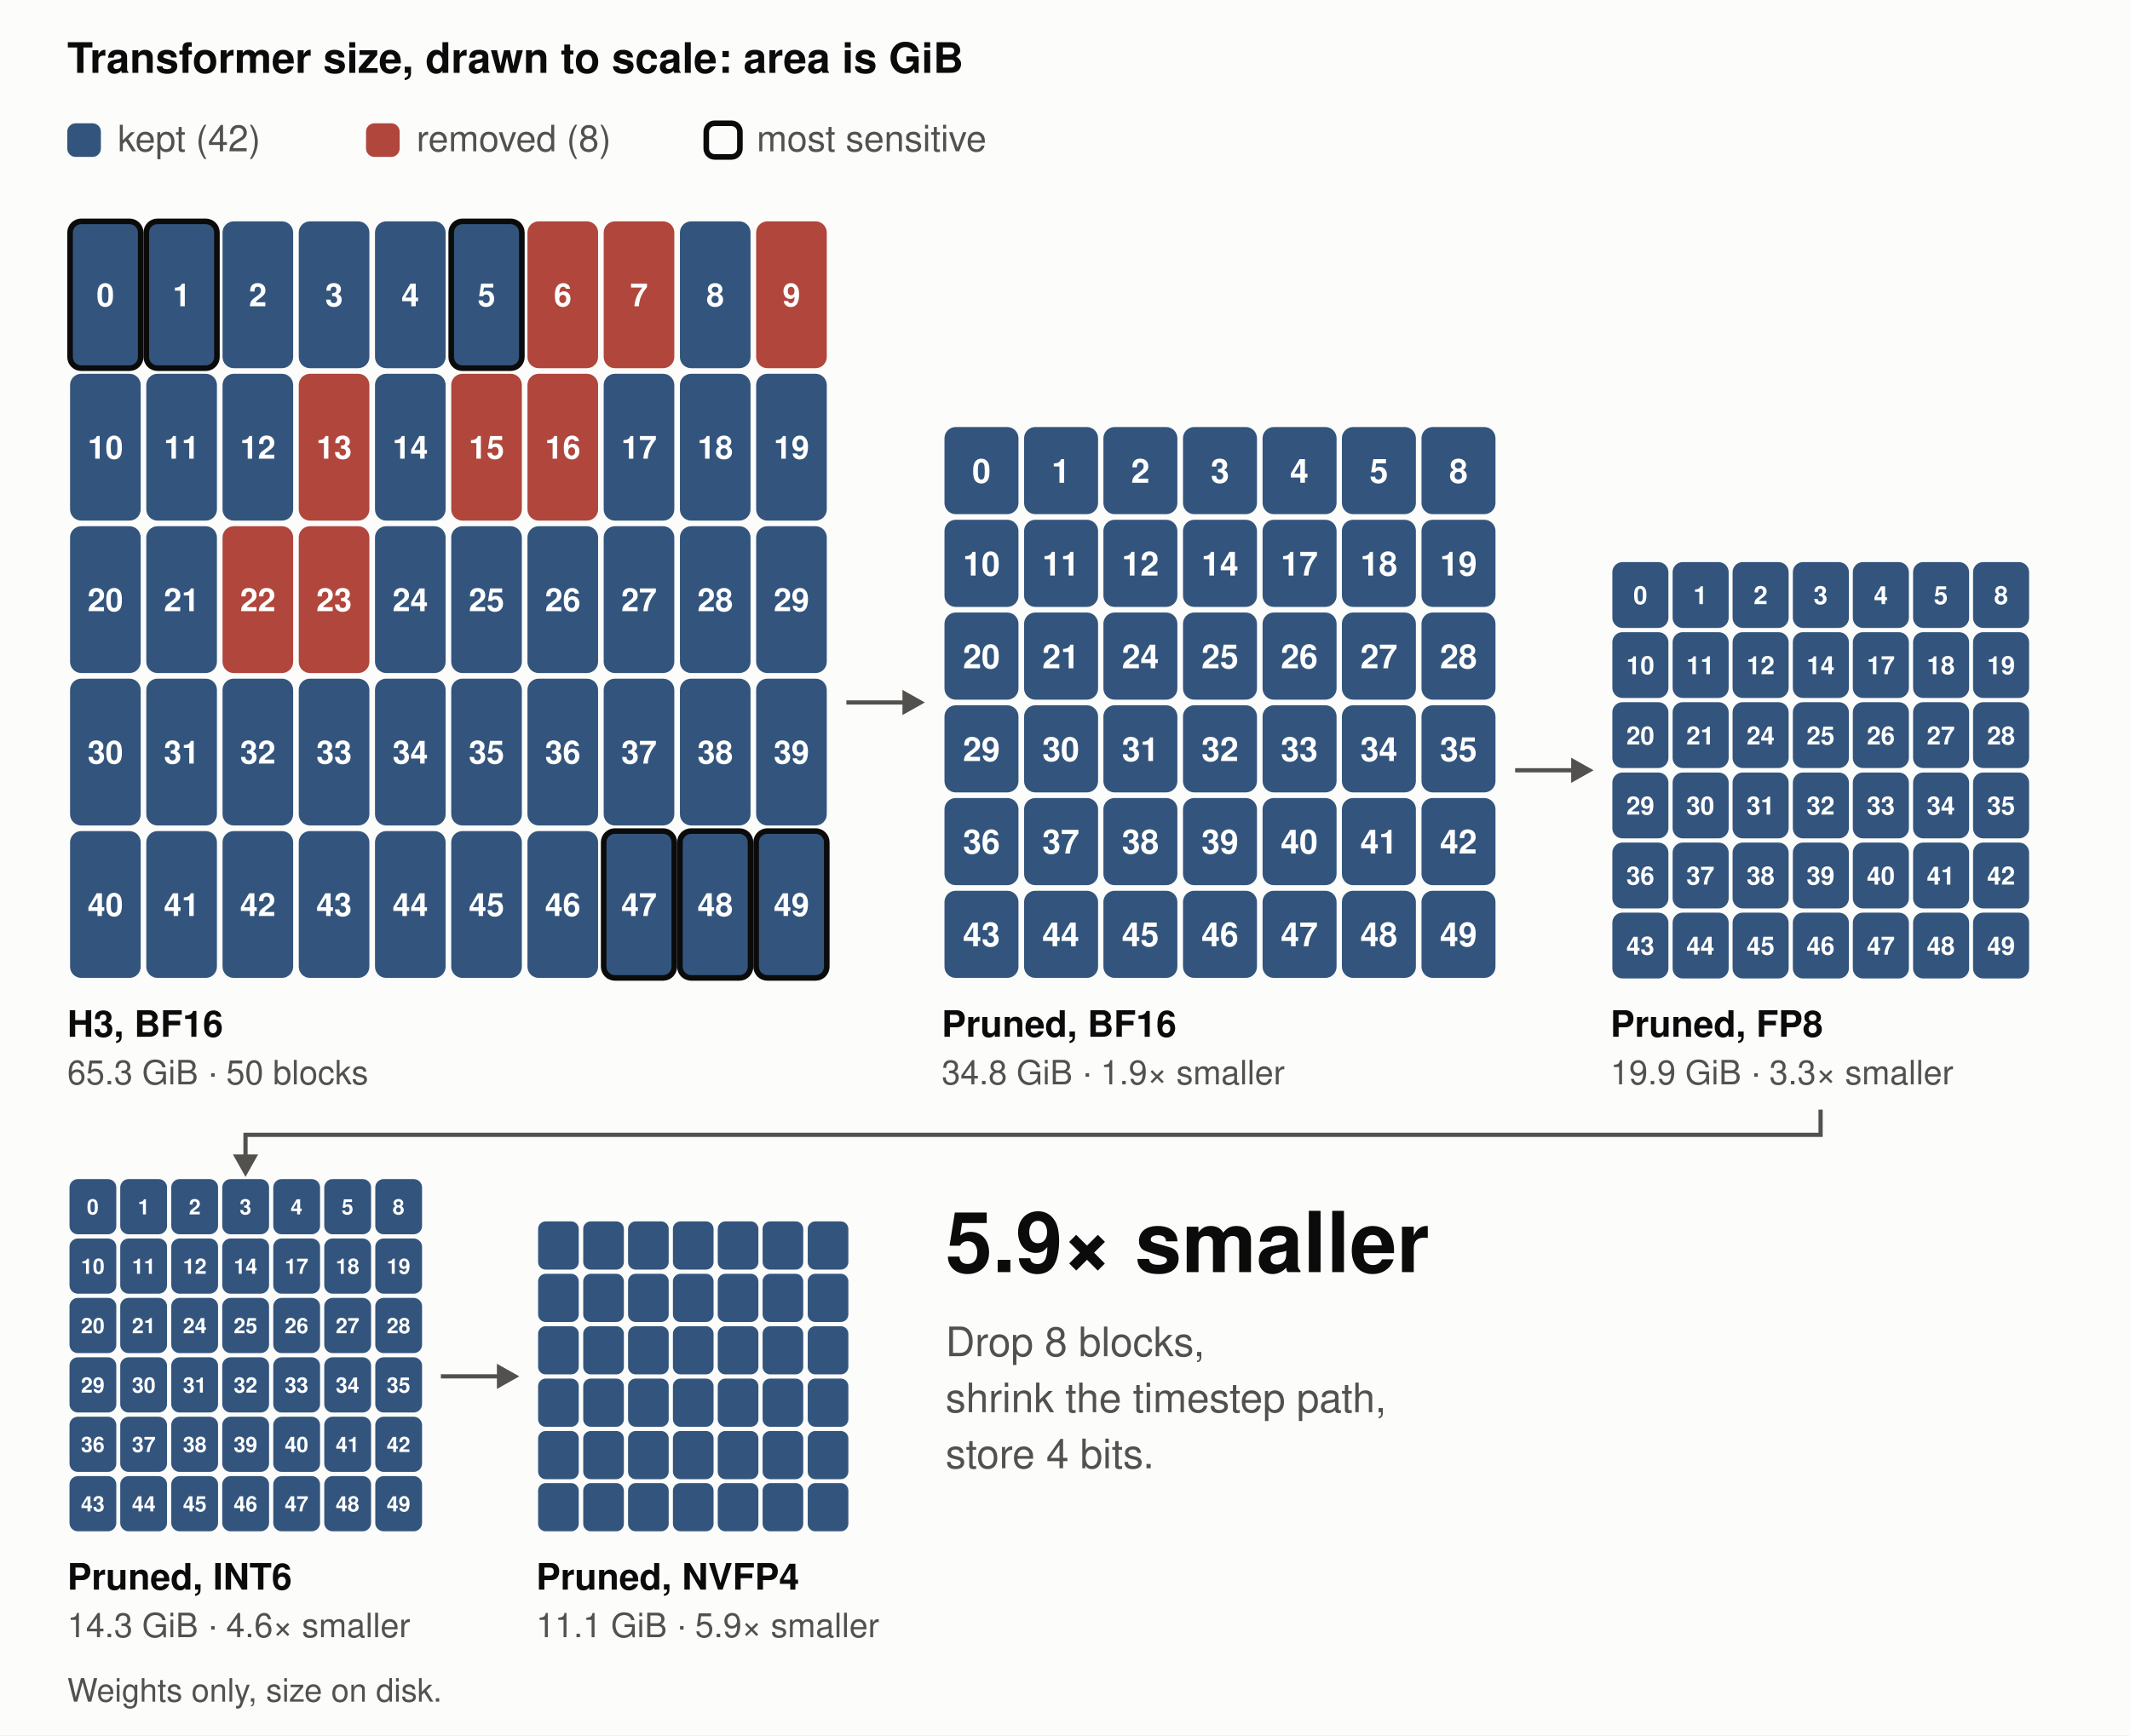
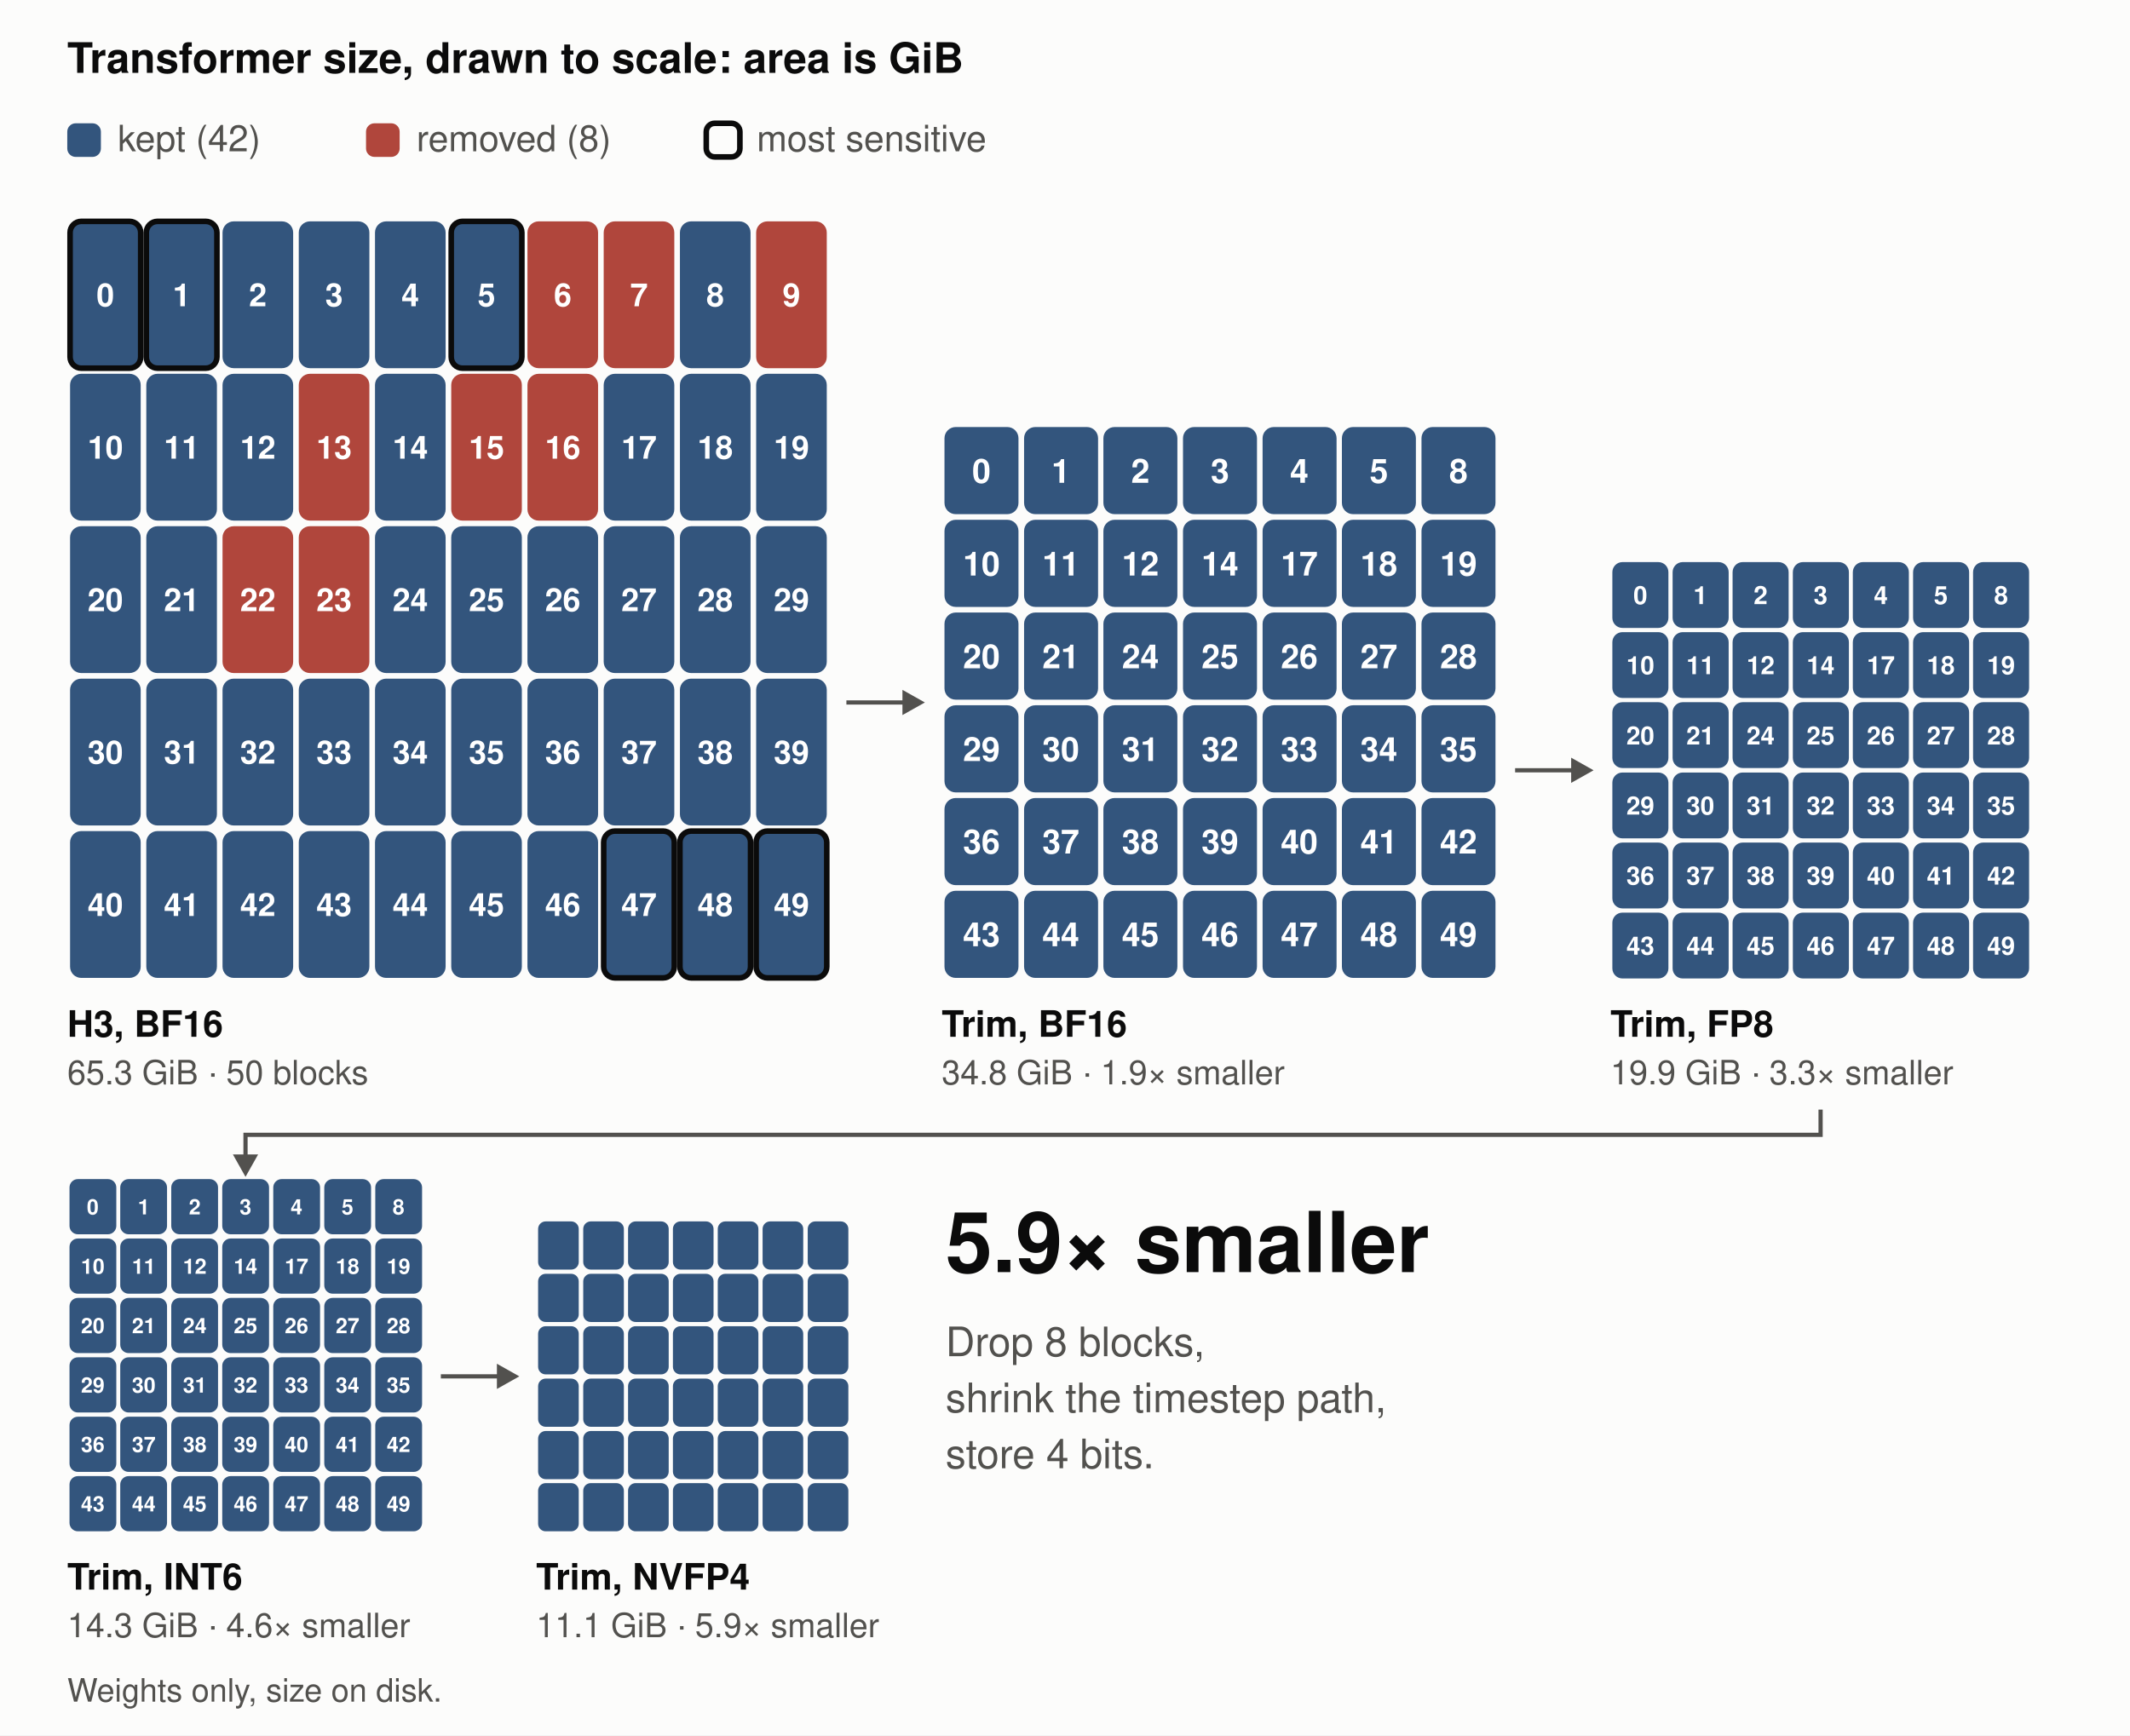
<svg xmlns="http://www.w3.org/2000/svg" width="760" height="619.286" viewBox="0 0 760 619.286" role="img" aria-labelledby="t d">
  <style>
  .bg{fill:#fcfcfb} .t1{fill:#0b0b0b} .t2{fill:#52514e} .grid{stroke:#e4e3de} .axis{stroke:#9b9a95}
  .s1{fill:#33557d} .s2{fill:#b86a3c} .s3{fill:#b5afa5} .drop{fill:#b0463c} .ref{stroke:#52514e}
  .gap{stroke:#fcfcfb} .on{fill:#ffffff} .on3{fill:#0b0b0b} .est{fill:none;stroke:#52514e}
  .ring{fill:none;stroke:#0b0b0b}
  text{font-family:-apple-system,BlinkMacSystemFont,"Segoe UI",Helvetica,Arial,sans-serif}
  @media (prefers-color-scheme: dark){
    .bg{fill:#1a1a19} .t1{fill:#ffffff} .t2{fill:#c3c2b7} .grid{stroke:#2e2e2c} .axis{stroke:#6b6a66}
    .s1{fill:#7393bb} .s2{fill:#c27448} .s3{fill:#69655e} .drop{fill:#c9605a} .ref{stroke:#c3c2b7}
    .gap{stroke:#1a1a19} .on{fill:#0b0b0b} .on3{fill:#ffffff} .est{fill:none;stroke:#c3c2b7}
    .ring{fill:none;stroke:#ffffff}
  }
</style>
  <rect class="bg" width="760" height="619.286" />
  <text class="t1" x="24" y="26" font-size="15" font-weight="700">Transformer size, drawn to scale: area is GiB</text>
  <rect class="s1" x="24" y="44" width="12" height="12" rx="3" />
  <text class="t2" x="42" y="54" font-size="13">kept (42)</text>
  <rect class="drop" x="130.6" y="44" width="12" height="12" rx="3" />
  <text class="t2" x="148.6" y="54" font-size="13">removed (8)</text>
  <rect class="ring" x="252" y="44" width="12" height="12" rx="3" stroke-width="2" />
  <text class="t2" x="270.0" y="54" font-size="13">most sensitive</text>
  <g>
    <rect class="s1" x="25.0" y="79.0" width="25.2" height="52.4" rx="4.0" />
    <text class="on" x="37.6" y="109.3" font-size="11.4" font-weight="600" text-anchor="middle">0</text>
    <rect class="ring" x="25.0" y="79.0" width="25.2" height="52.4" rx="4" stroke-width="2" />
    <rect class="s1" x="52.2" y="79.0" width="25.2" height="52.4" rx="4.0" />
    <text class="on" x="64.8" y="109.3" font-size="11.4" font-weight="600" text-anchor="middle">1</text>
    <rect class="ring" x="52.2" y="79.0" width="25.2" height="52.4" rx="4" stroke-width="2" />
    <rect class="s1" x="79.4" y="79.0" width="25.2" height="52.4" rx="4.0" />
    <text class="on" x="92.0" y="109.3" font-size="11.4" font-weight="600" text-anchor="middle">2</text>
    <rect class="s1" x="106.6" y="79.0" width="25.2" height="52.4" rx="4.0" />
    <text class="on" x="119.2" y="109.3" font-size="11.4" font-weight="600" text-anchor="middle">3</text>
    <rect class="s1" x="133.8" y="79.0" width="25.2" height="52.4" rx="4.0" />
    <text class="on" x="146.4" y="109.3" font-size="11.4" font-weight="600" text-anchor="middle">4</text>
    <rect class="s1" x="161.0" y="79.0" width="25.2" height="52.4" rx="4.0" />
    <text class="on" x="173.6" y="109.3" font-size="11.4" font-weight="600" text-anchor="middle">5</text>
    <rect class="ring" x="161.0" y="79.0" width="25.2" height="52.4" rx="4" stroke-width="2" />
    <rect class="drop" x="188.2" y="79.0" width="25.2" height="52.4" rx="4.0" />
    <text class="on" x="200.8" y="109.3" font-size="11.4" font-weight="600" text-anchor="middle">6</text>
    <rect class="drop" x="215.4" y="79.0" width="25.2" height="52.4" rx="4.0" />
    <text class="on" x="228.0" y="109.3" font-size="11.4" font-weight="600" text-anchor="middle">7</text>
    <rect class="s1" x="242.6" y="79.0" width="25.2" height="52.4" rx="4.0" />
    <text class="on" x="255.2" y="109.3" font-size="11.4" font-weight="600" text-anchor="middle">8</text>
    <rect class="drop" x="269.8" y="79.0" width="25.2" height="52.4" rx="4.0" />
    <text class="on" x="282.4" y="109.3" font-size="11.4" font-weight="600" text-anchor="middle">9</text>
    <rect class="s1" x="25.0" y="133.4" width="25.2" height="52.4" rx="4.0" />
    <text class="on" x="37.6" y="163.7" font-size="11.4" font-weight="600" text-anchor="middle">10</text>
    <rect class="s1" x="52.2" y="133.4" width="25.2" height="52.4" rx="4.0" />
    <text class="on" x="64.8" y="163.7" font-size="11.4" font-weight="600" text-anchor="middle">11</text>
    <rect class="s1" x="79.4" y="133.4" width="25.2" height="52.4" rx="4.0" />
    <text class="on" x="92.0" y="163.7" font-size="11.4" font-weight="600" text-anchor="middle">12</text>
    <rect class="drop" x="106.6" y="133.4" width="25.2" height="52.4" rx="4.0" />
    <text class="on" x="119.2" y="163.7" font-size="11.4" font-weight="600" text-anchor="middle">13</text>
    <rect class="s1" x="133.8" y="133.4" width="25.2" height="52.4" rx="4.0" />
    <text class="on" x="146.4" y="163.7" font-size="11.4" font-weight="600" text-anchor="middle">14</text>
    <rect class="drop" x="161.0" y="133.4" width="25.2" height="52.4" rx="4.0" />
    <text class="on" x="173.6" y="163.7" font-size="11.4" font-weight="600" text-anchor="middle">15</text>
    <rect class="drop" x="188.2" y="133.4" width="25.2" height="52.4" rx="4.0" />
    <text class="on" x="200.8" y="163.7" font-size="11.4" font-weight="600" text-anchor="middle">16</text>
    <rect class="s1" x="215.4" y="133.4" width="25.2" height="52.4" rx="4.0" />
    <text class="on" x="228.0" y="163.7" font-size="11.4" font-weight="600" text-anchor="middle">17</text>
    <rect class="s1" x="242.6" y="133.4" width="25.2" height="52.4" rx="4.0" />
    <text class="on" x="255.2" y="163.7" font-size="11.4" font-weight="600" text-anchor="middle">18</text>
    <rect class="s1" x="269.8" y="133.4" width="25.2" height="52.4" rx="4.0" />
    <text class="on" x="282.4" y="163.7" font-size="11.4" font-weight="600" text-anchor="middle">19</text>
    <rect class="s1" x="25.0" y="187.8" width="25.2" height="52.4" rx="4.0" />
    <text class="on" x="37.6" y="218.1" font-size="11.4" font-weight="600" text-anchor="middle">20</text>
    <rect class="s1" x="52.2" y="187.8" width="25.2" height="52.4" rx="4.0" />
    <text class="on" x="64.8" y="218.1" font-size="11.4" font-weight="600" text-anchor="middle">21</text>
    <rect class="drop" x="79.4" y="187.8" width="25.2" height="52.4" rx="4.0" />
    <text class="on" x="92.0" y="218.1" font-size="11.4" font-weight="600" text-anchor="middle">22</text>
    <rect class="drop" x="106.6" y="187.8" width="25.2" height="52.4" rx="4.0" />
    <text class="on" x="119.2" y="218.1" font-size="11.4" font-weight="600" text-anchor="middle">23</text>
    <rect class="s1" x="133.8" y="187.8" width="25.2" height="52.4" rx="4.0" />
    <text class="on" x="146.4" y="218.1" font-size="11.4" font-weight="600" text-anchor="middle">24</text>
    <rect class="s1" x="161.0" y="187.8" width="25.2" height="52.4" rx="4.0" />
    <text class="on" x="173.6" y="218.1" font-size="11.4" font-weight="600" text-anchor="middle">25</text>
    <rect class="s1" x="188.2" y="187.8" width="25.2" height="52.4" rx="4.0" />
    <text class="on" x="200.8" y="218.1" font-size="11.4" font-weight="600" text-anchor="middle">26</text>
    <rect class="s1" x="215.4" y="187.8" width="25.2" height="52.4" rx="4.0" />
    <text class="on" x="228.0" y="218.1" font-size="11.4" font-weight="600" text-anchor="middle">27</text>
    <rect class="s1" x="242.6" y="187.8" width="25.2" height="52.4" rx="4.0" />
    <text class="on" x="255.2" y="218.1" font-size="11.4" font-weight="600" text-anchor="middle">28</text>
    <rect class="s1" x="269.8" y="187.8" width="25.2" height="52.4" rx="4.0" />
    <text class="on" x="282.4" y="218.1" font-size="11.4" font-weight="600" text-anchor="middle">29</text>
    <rect class="s1" x="25.0" y="242.2" width="25.2" height="52.4" rx="4.0" />
    <text class="on" x="37.6" y="272.5" font-size="11.4" font-weight="600" text-anchor="middle">30</text>
    <rect class="s1" x="52.2" y="242.2" width="25.2" height="52.4" rx="4.0" />
    <text class="on" x="64.8" y="272.5" font-size="11.4" font-weight="600" text-anchor="middle">31</text>
    <rect class="s1" x="79.4" y="242.2" width="25.2" height="52.4" rx="4.0" />
    <text class="on" x="92.0" y="272.5" font-size="11.4" font-weight="600" text-anchor="middle">32</text>
    <rect class="s1" x="106.6" y="242.2" width="25.2" height="52.4" rx="4.0" />
    <text class="on" x="119.2" y="272.5" font-size="11.4" font-weight="600" text-anchor="middle">33</text>
    <rect class="s1" x="133.8" y="242.2" width="25.2" height="52.4" rx="4.0" />
    <text class="on" x="146.4" y="272.5" font-size="11.4" font-weight="600" text-anchor="middle">34</text>
    <rect class="s1" x="161.0" y="242.2" width="25.2" height="52.4" rx="4.0" />
    <text class="on" x="173.6" y="272.5" font-size="11.4" font-weight="600" text-anchor="middle">35</text>
    <rect class="s1" x="188.2" y="242.2" width="25.2" height="52.4" rx="4.0" />
    <text class="on" x="200.8" y="272.5" font-size="11.4" font-weight="600" text-anchor="middle">36</text>
    <rect class="s1" x="215.4" y="242.2" width="25.2" height="52.4" rx="4.0" />
    <text class="on" x="228.0" y="272.5" font-size="11.4" font-weight="600" text-anchor="middle">37</text>
    <rect class="s1" x="242.6" y="242.2" width="25.2" height="52.4" rx="4.0" />
    <text class="on" x="255.2" y="272.5" font-size="11.4" font-weight="600" text-anchor="middle">38</text>
    <rect class="s1" x="269.8" y="242.2" width="25.2" height="52.4" rx="4.0" />
    <text class="on" x="282.4" y="272.5" font-size="11.4" font-weight="600" text-anchor="middle">39</text>
    <rect class="s1" x="25.0" y="296.6" width="25.2" height="52.4" rx="4.0" />
    <text class="on" x="37.6" y="326.9" font-size="11.4" font-weight="600" text-anchor="middle">40</text>
    <rect class="s1" x="52.2" y="296.6" width="25.2" height="52.4" rx="4.0" />
    <text class="on" x="64.8" y="326.9" font-size="11.4" font-weight="600" text-anchor="middle">41</text>
    <rect class="s1" x="79.4" y="296.6" width="25.2" height="52.4" rx="4.0" />
    <text class="on" x="92.0" y="326.9" font-size="11.4" font-weight="600" text-anchor="middle">42</text>
    <rect class="s1" x="106.6" y="296.6" width="25.2" height="52.4" rx="4.0" />
    <text class="on" x="119.2" y="326.9" font-size="11.4" font-weight="600" text-anchor="middle">43</text>
    <rect class="s1" x="133.8" y="296.6" width="25.2" height="52.4" rx="4.0" />
    <text class="on" x="146.4" y="326.9" font-size="11.4" font-weight="600" text-anchor="middle">44</text>
    <rect class="s1" x="161.0" y="296.6" width="25.2" height="52.4" rx="4.0" />
    <text class="on" x="173.6" y="326.9" font-size="11.4" font-weight="600" text-anchor="middle">45</text>
    <rect class="s1" x="188.2" y="296.6" width="25.2" height="52.4" rx="4.0" />
    <text class="on" x="200.8" y="326.9" font-size="11.4" font-weight="600" text-anchor="middle">46</text>
    <rect class="s1" x="215.4" y="296.6" width="25.2" height="52.4" rx="4.0" />
    <text class="on" x="228.0" y="326.9" font-size="11.4" font-weight="600" text-anchor="middle">47</text>
    <rect class="ring" x="215.4" y="296.6" width="25.2" height="52.4" rx="4" stroke-width="2" />
    <rect class="s1" x="242.6" y="296.6" width="25.2" height="52.4" rx="4.0" />
    <text class="on" x="255.2" y="326.9" font-size="11.4" font-weight="600" text-anchor="middle">48</text>
    <rect class="ring" x="242.6" y="296.6" width="25.2" height="52.4" rx="4" stroke-width="2" />
    <rect class="s1" x="269.8" y="296.6" width="25.2" height="52.4" rx="4.0" />
    <text class="on" x="282.4" y="326.9" font-size="11.4" font-weight="600" text-anchor="middle">49</text>
    <rect class="ring" x="269.8" y="296.6" width="25.2" height="52.4" rx="4" stroke-width="2" />
  </g>
  <text class="t1" x="24.0" y="370.0" font-size="13" font-weight="600">H3, BF16</text>
  <text class="t2" x="24.0" y="387.0" font-size="12">65.3 GiB · 50 blocks</text>
  <line class="ref" x1="302.0" x2="323.0" y1="250.7" y2="250.7" stroke-width="1.5" />
  <path class="t2" d="M330.0 250.7 l-8 -4.5 v9 z" />
  <g>
    <rect class="s1" x="337.0" y="152.4" width="26.4" height="31.1" rx="4.0" />
    <text class="on" x="350.2" y="172.3" font-size="11.9" font-weight="600" text-anchor="middle">0</text>
    <rect class="s1" x="365.4" y="152.4" width="26.4" height="31.1" rx="4.0" />
    <text class="on" x="378.5" y="172.3" font-size="11.9" font-weight="600" text-anchor="middle">1</text>
    <rect class="s1" x="393.7" y="152.4" width="26.4" height="31.1" rx="4.0" />
    <text class="on" x="406.9" y="172.3" font-size="11.9" font-weight="600" text-anchor="middle">2</text>
    <rect class="s1" x="422.1" y="152.4" width="26.4" height="31.1" rx="4.0" />
    <text class="on" x="435.3" y="172.3" font-size="11.9" font-weight="600" text-anchor="middle">3</text>
    <rect class="s1" x="450.5" y="152.4" width="26.4" height="31.1" rx="4.0" />
    <text class="on" x="463.6" y="172.3" font-size="11.9" font-weight="600" text-anchor="middle">4</text>
    <rect class="s1" x="478.8" y="152.4" width="26.4" height="31.1" rx="4.0" />
    <text class="on" x="492.0" y="172.3" font-size="11.9" font-weight="600" text-anchor="middle">5</text>
    <rect class="s1" x="507.2" y="152.4" width="26.4" height="31.1" rx="4.0" />
    <text class="on" x="520.4" y="172.3" font-size="11.9" font-weight="600" text-anchor="middle">8</text>
    <rect class="s1" x="337.0" y="185.5" width="26.4" height="31.1" rx="4.0" />
    <text class="on" x="350.2" y="205.4" font-size="11.9" font-weight="600" text-anchor="middle">10</text>
    <rect class="s1" x="365.4" y="185.5" width="26.4" height="31.1" rx="4.0" />
    <text class="on" x="378.5" y="205.4" font-size="11.9" font-weight="600" text-anchor="middle">11</text>
    <rect class="s1" x="393.7" y="185.5" width="26.4" height="31.1" rx="4.0" />
    <text class="on" x="406.9" y="205.4" font-size="11.9" font-weight="600" text-anchor="middle">12</text>
    <rect class="s1" x="422.1" y="185.5" width="26.4" height="31.1" rx="4.0" />
    <text class="on" x="435.3" y="205.4" font-size="11.9" font-weight="600" text-anchor="middle">14</text>
    <rect class="s1" x="450.5" y="185.5" width="26.4" height="31.1" rx="4.0" />
    <text class="on" x="463.6" y="205.4" font-size="11.9" font-weight="600" text-anchor="middle">17</text>
    <rect class="s1" x="478.8" y="185.5" width="26.4" height="31.1" rx="4.0" />
    <text class="on" x="492.0" y="205.4" font-size="11.9" font-weight="600" text-anchor="middle">18</text>
    <rect class="s1" x="507.2" y="185.5" width="26.4" height="31.1" rx="4.0" />
    <text class="on" x="520.4" y="205.4" font-size="11.9" font-weight="600" text-anchor="middle">19</text>
    <rect class="s1" x="337.0" y="218.6" width="26.4" height="31.1" rx="4.0" />
    <text class="on" x="350.2" y="238.5" font-size="11.9" font-weight="600" text-anchor="middle">20</text>
    <rect class="s1" x="365.4" y="218.6" width="26.4" height="31.1" rx="4.0" />
    <text class="on" x="378.5" y="238.5" font-size="11.9" font-weight="600" text-anchor="middle">21</text>
    <rect class="s1" x="393.7" y="218.6" width="26.4" height="31.1" rx="4.0" />
    <text class="on" x="406.9" y="238.5" font-size="11.9" font-weight="600" text-anchor="middle">24</text>
    <rect class="s1" x="422.1" y="218.6" width="26.4" height="31.1" rx="4.0" />
    <text class="on" x="435.3" y="238.5" font-size="11.9" font-weight="600" text-anchor="middle">25</text>
    <rect class="s1" x="450.5" y="218.6" width="26.4" height="31.1" rx="4.0" />
    <text class="on" x="463.6" y="238.5" font-size="11.9" font-weight="600" text-anchor="middle">26</text>
    <rect class="s1" x="478.8" y="218.6" width="26.4" height="31.1" rx="4.0" />
    <text class="on" x="492.0" y="238.5" font-size="11.9" font-weight="600" text-anchor="middle">27</text>
    <rect class="s1" x="507.2" y="218.6" width="26.4" height="31.1" rx="4.0" />
    <text class="on" x="520.4" y="238.5" font-size="11.9" font-weight="600" text-anchor="middle">28</text>
    <rect class="s1" x="337.0" y="251.7" width="26.4" height="31.1" rx="4.0" />
    <text class="on" x="350.2" y="271.6" font-size="11.9" font-weight="600" text-anchor="middle">29</text>
    <rect class="s1" x="365.4" y="251.7" width="26.4" height="31.1" rx="4.0" />
    <text class="on" x="378.5" y="271.6" font-size="11.9" font-weight="600" text-anchor="middle">30</text>
    <rect class="s1" x="393.7" y="251.7" width="26.4" height="31.1" rx="4.0" />
    <text class="on" x="406.9" y="271.6" font-size="11.9" font-weight="600" text-anchor="middle">31</text>
    <rect class="s1" x="422.1" y="251.7" width="26.4" height="31.1" rx="4.0" />
    <text class="on" x="435.3" y="271.6" font-size="11.9" font-weight="600" text-anchor="middle">32</text>
    <rect class="s1" x="450.5" y="251.7" width="26.4" height="31.1" rx="4.0" />
    <text class="on" x="463.6" y="271.6" font-size="11.9" font-weight="600" text-anchor="middle">33</text>
    <rect class="s1" x="478.8" y="251.7" width="26.4" height="31.1" rx="4.0" />
    <text class="on" x="492.0" y="271.6" font-size="11.9" font-weight="600" text-anchor="middle">34</text>
    <rect class="s1" x="507.2" y="251.7" width="26.4" height="31.1" rx="4.0" />
    <text class="on" x="520.4" y="271.6" font-size="11.9" font-weight="600" text-anchor="middle">35</text>
    <rect class="s1" x="337.0" y="284.8" width="26.4" height="31.1" rx="4.0" />
    <text class="on" x="350.2" y="304.6" font-size="11.9" font-weight="600" text-anchor="middle">36</text>
    <rect class="s1" x="365.4" y="284.8" width="26.4" height="31.1" rx="4.0" />
    <text class="on" x="378.5" y="304.6" font-size="11.9" font-weight="600" text-anchor="middle">37</text>
    <rect class="s1" x="393.7" y="284.8" width="26.4" height="31.1" rx="4.0" />
    <text class="on" x="406.9" y="304.6" font-size="11.9" font-weight="600" text-anchor="middle">38</text>
    <rect class="s1" x="422.1" y="284.8" width="26.4" height="31.1" rx="4.0" />
    <text class="on" x="435.3" y="304.6" font-size="11.9" font-weight="600" text-anchor="middle">39</text>
    <rect class="s1" x="450.5" y="284.8" width="26.4" height="31.1" rx="4.0" />
    <text class="on" x="463.6" y="304.6" font-size="11.9" font-weight="600" text-anchor="middle">40</text>
    <rect class="s1" x="478.8" y="284.8" width="26.4" height="31.1" rx="4.0" />
    <text class="on" x="492.0" y="304.6" font-size="11.9" font-weight="600" text-anchor="middle">41</text>
    <rect class="s1" x="507.2" y="284.8" width="26.4" height="31.1" rx="4.0" />
    <text class="on" x="520.4" y="304.6" font-size="11.9" font-weight="600" text-anchor="middle">42</text>
    <rect class="s1" x="337.0" y="317.9" width="26.4" height="31.1" rx="4.0" />
    <text class="on" x="350.2" y="337.7" font-size="11.9" font-weight="600" text-anchor="middle">43</text>
    <rect class="s1" x="365.4" y="317.9" width="26.4" height="31.1" rx="4.0" />
    <text class="on" x="378.5" y="337.7" font-size="11.9" font-weight="600" text-anchor="middle">44</text>
    <rect class="s1" x="393.7" y="317.9" width="26.4" height="31.1" rx="4.0" />
    <text class="on" x="406.9" y="337.7" font-size="11.9" font-weight="600" text-anchor="middle">45</text>
    <rect class="s1" x="422.1" y="317.9" width="26.4" height="31.1" rx="4.0" />
    <text class="on" x="435.3" y="337.7" font-size="11.9" font-weight="600" text-anchor="middle">46</text>
    <rect class="s1" x="450.5" y="317.9" width="26.4" height="31.1" rx="4.0" />
    <text class="on" x="463.6" y="337.7" font-size="11.9" font-weight="600" text-anchor="middle">47</text>
    <rect class="s1" x="478.8" y="317.9" width="26.4" height="31.1" rx="4.0" />
    <text class="on" x="492.0" y="337.7" font-size="11.9" font-weight="600" text-anchor="middle">48</text>
    <rect class="s1" x="507.2" y="317.9" width="26.4" height="31.1" rx="4.0" />
    <text class="on" x="520.4" y="337.7" font-size="11.9" font-weight="600" text-anchor="middle">49</text>
  </g>
-   <text class="t1" x="336.0" y="370.0" font-size="13" font-weight="600">Pruned, BF16</text>
+   <text class="t1" x="336.0" y="370.0" font-size="13" font-weight="600">Trim, BF16</text>
  <text class="t2" x="336.0" y="387.0" font-size="12">34.8 GiB · 1.9× smaller</text>
  <line class="ref" x1="540.6" x2="561.6" y1="274.9" y2="274.9" stroke-width="1.5" />
  <path class="t2" d="M568.6 274.9 l-8 -4.5 v9 z" />
  <g>
    <rect class="s1" x="575.3" y="200.6" width="20.0" height="23.5" rx="3.6" />
    <text class="on" x="585.3" y="215.6" font-size="9.0" font-weight="600" text-anchor="middle">0</text>
    <rect class="s1" x="596.8" y="200.6" width="20.0" height="23.5" rx="3.6" />
    <text class="on" x="606.7" y="215.6" font-size="9.0" font-weight="600" text-anchor="middle">1</text>
    <rect class="s1" x="618.2" y="200.6" width="20.0" height="23.5" rx="3.6" />
    <text class="on" x="628.2" y="215.6" font-size="9.0" font-weight="600" text-anchor="middle">2</text>
    <rect class="s1" x="639.7" y="200.6" width="20.0" height="23.5" rx="3.6" />
    <text class="on" x="649.6" y="215.6" font-size="9.0" font-weight="600" text-anchor="middle">3</text>
    <rect class="s1" x="661.1" y="200.6" width="20.0" height="23.5" rx="3.6" />
    <text class="on" x="671.1" y="215.6" font-size="9.0" font-weight="600" text-anchor="middle">4</text>
    <rect class="s1" x="682.6" y="200.6" width="20.0" height="23.5" rx="3.6" />
    <text class="on" x="692.5" y="215.6" font-size="9.0" font-weight="600" text-anchor="middle">5</text>
    <rect class="s1" x="704.0" y="200.6" width="20.0" height="23.5" rx="3.6" />
    <text class="on" x="714.0" y="215.6" font-size="9.0" font-weight="600" text-anchor="middle">8</text>
    <rect class="s1" x="575.3" y="225.6" width="20.0" height="23.5" rx="3.6" />
    <text class="on" x="585.3" y="240.6" font-size="9.0" font-weight="600" text-anchor="middle">10</text>
    <rect class="s1" x="596.8" y="225.6" width="20.0" height="23.5" rx="3.6" />
    <text class="on" x="606.7" y="240.6" font-size="9.0" font-weight="600" text-anchor="middle">11</text>
    <rect class="s1" x="618.2" y="225.6" width="20.0" height="23.5" rx="3.6" />
    <text class="on" x="628.2" y="240.6" font-size="9.0" font-weight="600" text-anchor="middle">12</text>
    <rect class="s1" x="639.7" y="225.6" width="20.0" height="23.5" rx="3.6" />
    <text class="on" x="649.6" y="240.6" font-size="9.0" font-weight="600" text-anchor="middle">14</text>
    <rect class="s1" x="661.1" y="225.6" width="20.0" height="23.5" rx="3.6" />
    <text class="on" x="671.1" y="240.6" font-size="9.0" font-weight="600" text-anchor="middle">17</text>
    <rect class="s1" x="682.6" y="225.6" width="20.0" height="23.5" rx="3.6" />
    <text class="on" x="692.5" y="240.6" font-size="9.0" font-weight="600" text-anchor="middle">18</text>
    <rect class="s1" x="704.0" y="225.6" width="20.0" height="23.5" rx="3.6" />
    <text class="on" x="714.0" y="240.6" font-size="9.0" font-weight="600" text-anchor="middle">19</text>
    <rect class="s1" x="575.3" y="250.6" width="20.0" height="23.5" rx="3.6" />
    <text class="on" x="585.3" y="265.7" font-size="9.0" font-weight="600" text-anchor="middle">20</text>
    <rect class="s1" x="596.8" y="250.6" width="20.0" height="23.5" rx="3.6" />
    <text class="on" x="606.7" y="265.7" font-size="9.0" font-weight="600" text-anchor="middle">21</text>
    <rect class="s1" x="618.2" y="250.6" width="20.0" height="23.5" rx="3.6" />
    <text class="on" x="628.2" y="265.7" font-size="9.0" font-weight="600" text-anchor="middle">24</text>
    <rect class="s1" x="639.7" y="250.6" width="20.0" height="23.5" rx="3.6" />
    <text class="on" x="649.6" y="265.7" font-size="9.0" font-weight="600" text-anchor="middle">25</text>
    <rect class="s1" x="661.1" y="250.6" width="20.0" height="23.5" rx="3.6" />
    <text class="on" x="671.1" y="265.7" font-size="9.0" font-weight="600" text-anchor="middle">26</text>
    <rect class="s1" x="682.6" y="250.6" width="20.0" height="23.5" rx="3.6" />
    <text class="on" x="692.5" y="265.7" font-size="9.0" font-weight="600" text-anchor="middle">27</text>
    <rect class="s1" x="704.0" y="250.6" width="20.0" height="23.5" rx="3.6" />
    <text class="on" x="714.0" y="265.7" font-size="9.0" font-weight="600" text-anchor="middle">28</text>
    <rect class="s1" x="575.3" y="275.7" width="20.0" height="23.5" rx="3.6" />
    <text class="on" x="585.3" y="290.7" font-size="9.0" font-weight="600" text-anchor="middle">29</text>
    <rect class="s1" x="596.8" y="275.7" width="20.0" height="23.5" rx="3.6" />
    <text class="on" x="606.7" y="290.7" font-size="9.0" font-weight="600" text-anchor="middle">30</text>
    <rect class="s1" x="618.2" y="275.7" width="20.0" height="23.5" rx="3.6" />
    <text class="on" x="628.2" y="290.7" font-size="9.0" font-weight="600" text-anchor="middle">31</text>
    <rect class="s1" x="639.7" y="275.7" width="20.0" height="23.5" rx="3.6" />
    <text class="on" x="649.6" y="290.7" font-size="9.0" font-weight="600" text-anchor="middle">32</text>
    <rect class="s1" x="661.1" y="275.7" width="20.0" height="23.5" rx="3.6" />
    <text class="on" x="671.1" y="290.7" font-size="9.0" font-weight="600" text-anchor="middle">33</text>
    <rect class="s1" x="682.6" y="275.7" width="20.0" height="23.5" rx="3.6" />
    <text class="on" x="692.5" y="290.7" font-size="9.0" font-weight="600" text-anchor="middle">34</text>
    <rect class="s1" x="704.0" y="275.7" width="20.0" height="23.5" rx="3.6" />
    <text class="on" x="714.0" y="290.7" font-size="9.0" font-weight="600" text-anchor="middle">35</text>
    <rect class="s1" x="575.3" y="300.7" width="20.0" height="23.5" rx="3.6" />
    <text class="on" x="585.3" y="315.7" font-size="9.0" font-weight="600" text-anchor="middle">36</text>
    <rect class="s1" x="596.8" y="300.7" width="20.0" height="23.5" rx="3.6" />
    <text class="on" x="606.7" y="315.7" font-size="9.0" font-weight="600" text-anchor="middle">37</text>
    <rect class="s1" x="618.2" y="300.7" width="20.0" height="23.5" rx="3.6" />
    <text class="on" x="628.2" y="315.7" font-size="9.0" font-weight="600" text-anchor="middle">38</text>
    <rect class="s1" x="639.7" y="300.7" width="20.0" height="23.5" rx="3.6" />
    <text class="on" x="649.6" y="315.7" font-size="9.0" font-weight="600" text-anchor="middle">39</text>
    <rect class="s1" x="661.1" y="300.7" width="20.0" height="23.5" rx="3.6" />
    <text class="on" x="671.1" y="315.7" font-size="9.0" font-weight="600" text-anchor="middle">40</text>
    <rect class="s1" x="682.6" y="300.7" width="20.0" height="23.5" rx="3.6" />
    <text class="on" x="692.5" y="315.7" font-size="9.0" font-weight="600" text-anchor="middle">41</text>
    <rect class="s1" x="704.0" y="300.7" width="20.0" height="23.5" rx="3.6" />
    <text class="on" x="714.0" y="315.7" font-size="9.0" font-weight="600" text-anchor="middle">42</text>
    <rect class="s1" x="575.3" y="325.7" width="20.0" height="23.5" rx="3.6" />
    <text class="on" x="585.3" y="340.7" font-size="9.0" font-weight="600" text-anchor="middle">43</text>
    <rect class="s1" x="596.8" y="325.7" width="20.0" height="23.5" rx="3.6" />
    <text class="on" x="606.7" y="340.7" font-size="9.0" font-weight="600" text-anchor="middle">44</text>
    <rect class="s1" x="618.2" y="325.7" width="20.0" height="23.5" rx="3.6" />
    <text class="on" x="628.2" y="340.7" font-size="9.0" font-weight="600" text-anchor="middle">45</text>
    <rect class="s1" x="639.7" y="325.7" width="20.0" height="23.5" rx="3.6" />
    <text class="on" x="649.6" y="340.7" font-size="9.0" font-weight="600" text-anchor="middle">46</text>
    <rect class="s1" x="661.1" y="325.7" width="20.0" height="23.5" rx="3.6" />
    <text class="on" x="671.1" y="340.7" font-size="9.0" font-weight="600" text-anchor="middle">47</text>
    <rect class="s1" x="682.6" y="325.7" width="20.0" height="23.5" rx="3.6" />
    <text class="on" x="692.5" y="340.7" font-size="9.0" font-weight="600" text-anchor="middle">48</text>
    <rect class="s1" x="704.0" y="325.7" width="20.0" height="23.5" rx="3.6" />
    <text class="on" x="714.0" y="340.7" font-size="9.0" font-weight="600" text-anchor="middle">49</text>
  </g>
-   <text class="t1" x="574.6" y="370.0" font-size="13" font-weight="600">Pruned, FP8</text>
+   <text class="t1" x="574.6" y="370.0" font-size="13" font-weight="600">Trim, FP8</text>
  <text class="t2" x="574.6" y="387.0" font-size="12">19.9 GiB · 3.3× smaller</text>
  <g>
    <rect class="s1" x="24.8" y="420.8" width="16.7" height="19.7" rx="3.0" />
    <text class="on" x="33.1" y="433.4" font-size="7.6" font-weight="600" text-anchor="middle">0</text>
    <rect class="s1" x="42.9" y="420.8" width="16.7" height="19.7" rx="3.0" />
    <text class="on" x="51.3" y="433.4" font-size="7.6" font-weight="600" text-anchor="middle">1</text>
    <rect class="s1" x="61.1" y="420.8" width="16.7" height="19.7" rx="3.0" />
    <text class="on" x="69.5" y="433.4" font-size="7.6" font-weight="600" text-anchor="middle">2</text>
    <rect class="s1" x="79.3" y="420.8" width="16.7" height="19.7" rx="3.0" />
    <text class="on" x="87.6" y="433.4" font-size="7.6" font-weight="600" text-anchor="middle">3</text>
    <rect class="s1" x="97.5" y="420.8" width="16.7" height="19.7" rx="3.0" />
    <text class="on" x="105.8" y="433.4" font-size="7.6" font-weight="600" text-anchor="middle">4</text>
    <rect class="s1" x="115.7" y="420.8" width="16.7" height="19.7" rx="3.0" />
    <text class="on" x="124.0" y="433.4" font-size="7.6" font-weight="600" text-anchor="middle">5</text>
    <rect class="s1" x="133.9" y="420.8" width="16.7" height="19.7" rx="3.0" />
    <text class="on" x="142.2" y="433.4" font-size="7.6" font-weight="600" text-anchor="middle">8</text>
    <rect class="s1" x="24.8" y="442.0" width="16.7" height="19.7" rx="3.0" />
    <text class="on" x="33.1" y="454.6" font-size="7.6" font-weight="600" text-anchor="middle">10</text>
    <rect class="s1" x="42.9" y="442.0" width="16.7" height="19.7" rx="3.0" />
    <text class="on" x="51.3" y="454.6" font-size="7.6" font-weight="600" text-anchor="middle">11</text>
    <rect class="s1" x="61.1" y="442.0" width="16.7" height="19.7" rx="3.0" />
    <text class="on" x="69.5" y="454.6" font-size="7.6" font-weight="600" text-anchor="middle">12</text>
    <rect class="s1" x="79.3" y="442.0" width="16.7" height="19.7" rx="3.0" />
    <text class="on" x="87.6" y="454.6" font-size="7.6" font-weight="600" text-anchor="middle">14</text>
    <rect class="s1" x="97.5" y="442.0" width="16.7" height="19.7" rx="3.0" />
    <text class="on" x="105.8" y="454.6" font-size="7.6" font-weight="600" text-anchor="middle">17</text>
    <rect class="s1" x="115.7" y="442.0" width="16.7" height="19.7" rx="3.0" />
    <text class="on" x="124.0" y="454.6" font-size="7.6" font-weight="600" text-anchor="middle">18</text>
    <rect class="s1" x="133.9" y="442.0" width="16.7" height="19.7" rx="3.0" />
    <text class="on" x="142.2" y="454.6" font-size="7.6" font-weight="600" text-anchor="middle">19</text>
    <rect class="s1" x="24.8" y="463.2" width="16.7" height="19.7" rx="3.0" />
    <text class="on" x="33.1" y="475.8" font-size="7.6" font-weight="600" text-anchor="middle">20</text>
    <rect class="s1" x="42.9" y="463.2" width="16.7" height="19.7" rx="3.0" />
    <text class="on" x="51.3" y="475.8" font-size="7.6" font-weight="600" text-anchor="middle">21</text>
    <rect class="s1" x="61.1" y="463.2" width="16.7" height="19.7" rx="3.0" />
    <text class="on" x="69.5" y="475.8" font-size="7.6" font-weight="600" text-anchor="middle">24</text>
    <rect class="s1" x="79.3" y="463.2" width="16.7" height="19.7" rx="3.0" />
    <text class="on" x="87.6" y="475.8" font-size="7.6" font-weight="600" text-anchor="middle">25</text>
    <rect class="s1" x="97.5" y="463.2" width="16.7" height="19.7" rx="3.0" />
    <text class="on" x="105.8" y="475.8" font-size="7.6" font-weight="600" text-anchor="middle">26</text>
    <rect class="s1" x="115.7" y="463.2" width="16.7" height="19.7" rx="3.0" />
    <text class="on" x="124.0" y="475.8" font-size="7.6" font-weight="600" text-anchor="middle">27</text>
    <rect class="s1" x="133.9" y="463.2" width="16.7" height="19.7" rx="3.0" />
    <text class="on" x="142.2" y="475.8" font-size="7.6" font-weight="600" text-anchor="middle">28</text>
    <rect class="s1" x="24.8" y="484.4" width="16.7" height="19.7" rx="3.0" />
    <text class="on" x="33.1" y="497.0" font-size="7.6" font-weight="600" text-anchor="middle">29</text>
    <rect class="s1" x="42.9" y="484.4" width="16.7" height="19.7" rx="3.0" />
    <text class="on" x="51.3" y="497.0" font-size="7.6" font-weight="600" text-anchor="middle">30</text>
    <rect class="s1" x="61.1" y="484.4" width="16.7" height="19.7" rx="3.0" />
    <text class="on" x="69.5" y="497.0" font-size="7.6" font-weight="600" text-anchor="middle">31</text>
    <rect class="s1" x="79.3" y="484.4" width="16.7" height="19.7" rx="3.0" />
    <text class="on" x="87.6" y="497.0" font-size="7.6" font-weight="600" text-anchor="middle">32</text>
    <rect class="s1" x="97.5" y="484.4" width="16.7" height="19.7" rx="3.0" />
    <text class="on" x="105.8" y="497.0" font-size="7.6" font-weight="600" text-anchor="middle">33</text>
    <rect class="s1" x="115.7" y="484.4" width="16.7" height="19.7" rx="3.0" />
    <text class="on" x="124.0" y="497.0" font-size="7.6" font-weight="600" text-anchor="middle">34</text>
    <rect class="s1" x="133.9" y="484.4" width="16.7" height="19.7" rx="3.0" />
    <text class="on" x="142.2" y="497.0" font-size="7.6" font-weight="600" text-anchor="middle">35</text>
    <rect class="s1" x="24.8" y="505.6" width="16.7" height="19.7" rx="3.0" />
    <text class="on" x="33.1" y="518.2" font-size="7.6" font-weight="600" text-anchor="middle">36</text>
    <rect class="s1" x="42.9" y="505.6" width="16.7" height="19.7" rx="3.0" />
    <text class="on" x="51.3" y="518.2" font-size="7.6" font-weight="600" text-anchor="middle">37</text>
    <rect class="s1" x="61.1" y="505.6" width="16.7" height="19.7" rx="3.0" />
    <text class="on" x="69.5" y="518.2" font-size="7.6" font-weight="600" text-anchor="middle">38</text>
    <rect class="s1" x="79.3" y="505.6" width="16.7" height="19.7" rx="3.0" />
    <text class="on" x="87.6" y="518.2" font-size="7.6" font-weight="600" text-anchor="middle">39</text>
    <rect class="s1" x="97.5" y="505.6" width="16.7" height="19.7" rx="3.0" />
    <text class="on" x="105.8" y="518.2" font-size="7.6" font-weight="600" text-anchor="middle">40</text>
    <rect class="s1" x="115.7" y="505.6" width="16.7" height="19.7" rx="3.0" />
    <text class="on" x="124.0" y="518.2" font-size="7.6" font-weight="600" text-anchor="middle">41</text>
    <rect class="s1" x="133.9" y="505.6" width="16.7" height="19.7" rx="3.0" />
    <text class="on" x="142.2" y="518.2" font-size="7.6" font-weight="600" text-anchor="middle">42</text>
    <rect class="s1" x="24.8" y="526.8" width="16.7" height="19.7" rx="3.0" />
    <text class="on" x="33.1" y="539.4" font-size="7.6" font-weight="600" text-anchor="middle">43</text>
    <rect class="s1" x="42.9" y="526.8" width="16.7" height="19.7" rx="3.0" />
    <text class="on" x="51.3" y="539.4" font-size="7.6" font-weight="600" text-anchor="middle">44</text>
    <rect class="s1" x="61.1" y="526.8" width="16.7" height="19.7" rx="3.0" />
    <text class="on" x="69.5" y="539.4" font-size="7.6" font-weight="600" text-anchor="middle">45</text>
    <rect class="s1" x="79.3" y="526.8" width="16.7" height="19.7" rx="3.0" />
    <text class="on" x="87.6" y="539.4" font-size="7.6" font-weight="600" text-anchor="middle">46</text>
    <rect class="s1" x="97.5" y="526.8" width="16.7" height="19.7" rx="3.0" />
    <text class="on" x="105.8" y="539.4" font-size="7.6" font-weight="600" text-anchor="middle">47</text>
    <rect class="s1" x="115.7" y="526.8" width="16.7" height="19.7" rx="3.0" />
    <text class="on" x="124.0" y="539.4" font-size="7.6" font-weight="600" text-anchor="middle">48</text>
    <rect class="s1" x="133.9" y="526.8" width="16.7" height="19.7" rx="3.0" />
    <text class="on" x="142.2" y="539.4" font-size="7.6" font-weight="600" text-anchor="middle">49</text>
  </g>
-   <text class="t1" x="24.0" y="567.3" font-size="13" font-weight="600">Pruned, INT6</text>
+   <text class="t1" x="24.0" y="567.3" font-size="13" font-weight="600">Trim, INT6</text>
  <text class="t2" x="24.0" y="584.3" font-size="12">14.3 GiB · 4.6× smaller</text>
  <line class="ref" x1="157.3" x2="178.3" y1="491.2" y2="491.2" stroke-width="1.5" />
  <path class="t2" d="M185.3 491.2 l-8 -4.5 v9 z" />
  <g>
    <rect class="s1" x="192.0" y="435.9" width="14.5" height="17.2" rx="2.7" />
    <rect class="s1" x="208.1" y="435.9" width="14.5" height="17.2" rx="2.7" />
    <rect class="s1" x="224.1" y="435.9" width="14.5" height="17.2" rx="2.7" />
    <rect class="s1" x="240.1" y="435.9" width="14.5" height="17.2" rx="2.7" />
    <rect class="s1" x="256.1" y="435.9" width="14.5" height="17.2" rx="2.7" />
    <rect class="s1" x="272.1" y="435.9" width="14.5" height="17.2" rx="2.7" />
    <rect class="s1" x="288.2" y="435.9" width="14.5" height="17.2" rx="2.7" />
    <rect class="s1" x="192.0" y="454.6" width="14.5" height="17.2" rx="2.7" />
    <rect class="s1" x="208.1" y="454.6" width="14.5" height="17.2" rx="2.7" />
    <rect class="s1" x="224.1" y="454.6" width="14.5" height="17.2" rx="2.7" />
    <rect class="s1" x="240.1" y="454.6" width="14.5" height="17.2" rx="2.7" />
    <rect class="s1" x="256.1" y="454.6" width="14.5" height="17.2" rx="2.7" />
    <rect class="s1" x="272.1" y="454.6" width="14.5" height="17.2" rx="2.7" />
    <rect class="s1" x="288.2" y="454.6" width="14.5" height="17.2" rx="2.7" />
    <rect class="s1" x="192.0" y="473.3" width="14.5" height="17.2" rx="2.7" />
    <rect class="s1" x="208.1" y="473.3" width="14.5" height="17.2" rx="2.7" />
    <rect class="s1" x="224.1" y="473.3" width="14.5" height="17.2" rx="2.7" />
    <rect class="s1" x="240.1" y="473.3" width="14.5" height="17.2" rx="2.7" />
    <rect class="s1" x="256.1" y="473.3" width="14.5" height="17.2" rx="2.7" />
    <rect class="s1" x="272.1" y="473.3" width="14.5" height="17.2" rx="2.7" />
    <rect class="s1" x="288.2" y="473.3" width="14.5" height="17.2" rx="2.7" />
    <rect class="s1" x="192.0" y="492.0" width="14.5" height="17.2" rx="2.7" />
    <rect class="s1" x="208.1" y="492.0" width="14.5" height="17.2" rx="2.7" />
    <rect class="s1" x="224.1" y="492.0" width="14.5" height="17.2" rx="2.7" />
    <rect class="s1" x="240.1" y="492.0" width="14.5" height="17.2" rx="2.7" />
    <rect class="s1" x="256.1" y="492.0" width="14.5" height="17.2" rx="2.7" />
    <rect class="s1" x="272.1" y="492.0" width="14.5" height="17.2" rx="2.7" />
    <rect class="s1" x="288.2" y="492.0" width="14.5" height="17.2" rx="2.7" />
    <rect class="s1" x="192.0" y="510.7" width="14.5" height="17.2" rx="2.7" />
    <rect class="s1" x="208.1" y="510.7" width="14.5" height="17.2" rx="2.7" />
    <rect class="s1" x="224.1" y="510.7" width="14.5" height="17.2" rx="2.7" />
    <rect class="s1" x="240.1" y="510.7" width="14.5" height="17.2" rx="2.7" />
    <rect class="s1" x="256.1" y="510.7" width="14.5" height="17.2" rx="2.7" />
    <rect class="s1" x="272.1" y="510.7" width="14.5" height="17.2" rx="2.7" />
    <rect class="s1" x="288.2" y="510.7" width="14.5" height="17.2" rx="2.7" />
    <rect class="s1" x="192.0" y="529.3" width="14.5" height="17.2" rx="2.7" />
    <rect class="s1" x="208.1" y="529.3" width="14.5" height="17.2" rx="2.7" />
    <rect class="s1" x="224.1" y="529.3" width="14.5" height="17.2" rx="2.7" />
    <rect class="s1" x="240.1" y="529.3" width="14.5" height="17.2" rx="2.7" />
    <rect class="s1" x="256.1" y="529.3" width="14.5" height="17.2" rx="2.7" />
    <rect class="s1" x="272.1" y="529.3" width="14.5" height="17.2" rx="2.7" />
    <rect class="s1" x="288.2" y="529.3" width="14.5" height="17.2" rx="2.7" />
  </g>
-   <text class="t1" x="191.3" y="567.3" font-size="13" font-weight="600">Pruned, NVFP4</text>
+   <text class="t1" x="191.3" y="567.3" font-size="13" font-weight="600">Trim, NVFP4</text>
  <text class="t2" x="191.3" y="584.3" font-size="12">11.1 GiB · 5.9× smaller</text>
  <path class="ref" fill="none" stroke-width="1.5" d="M649.6 396.0 V405.0 H87.6 V413.0" />
  <path class="t2" d="M87.6 420.0 l-4.5 -8 h9 z" />
  <text class="t1" x="337.4" y="454.0" font-size="30" font-weight="700">5.9× smaller</text>
  <text class="t2" x="337.4" y="484.0" font-size="14.5">Drop 8 blocks,</text>
  <text class="t2" x="337.4" y="504.0" font-size="14.5">shrink the timestep path,</text>
  <text class="t2" x="337.4" y="524.0" font-size="14.5">store 4 bits.</text>
  <text class="t2" x="24" y="607.286" font-size="11.5">Weights only, size on disk.</text>
</svg>
